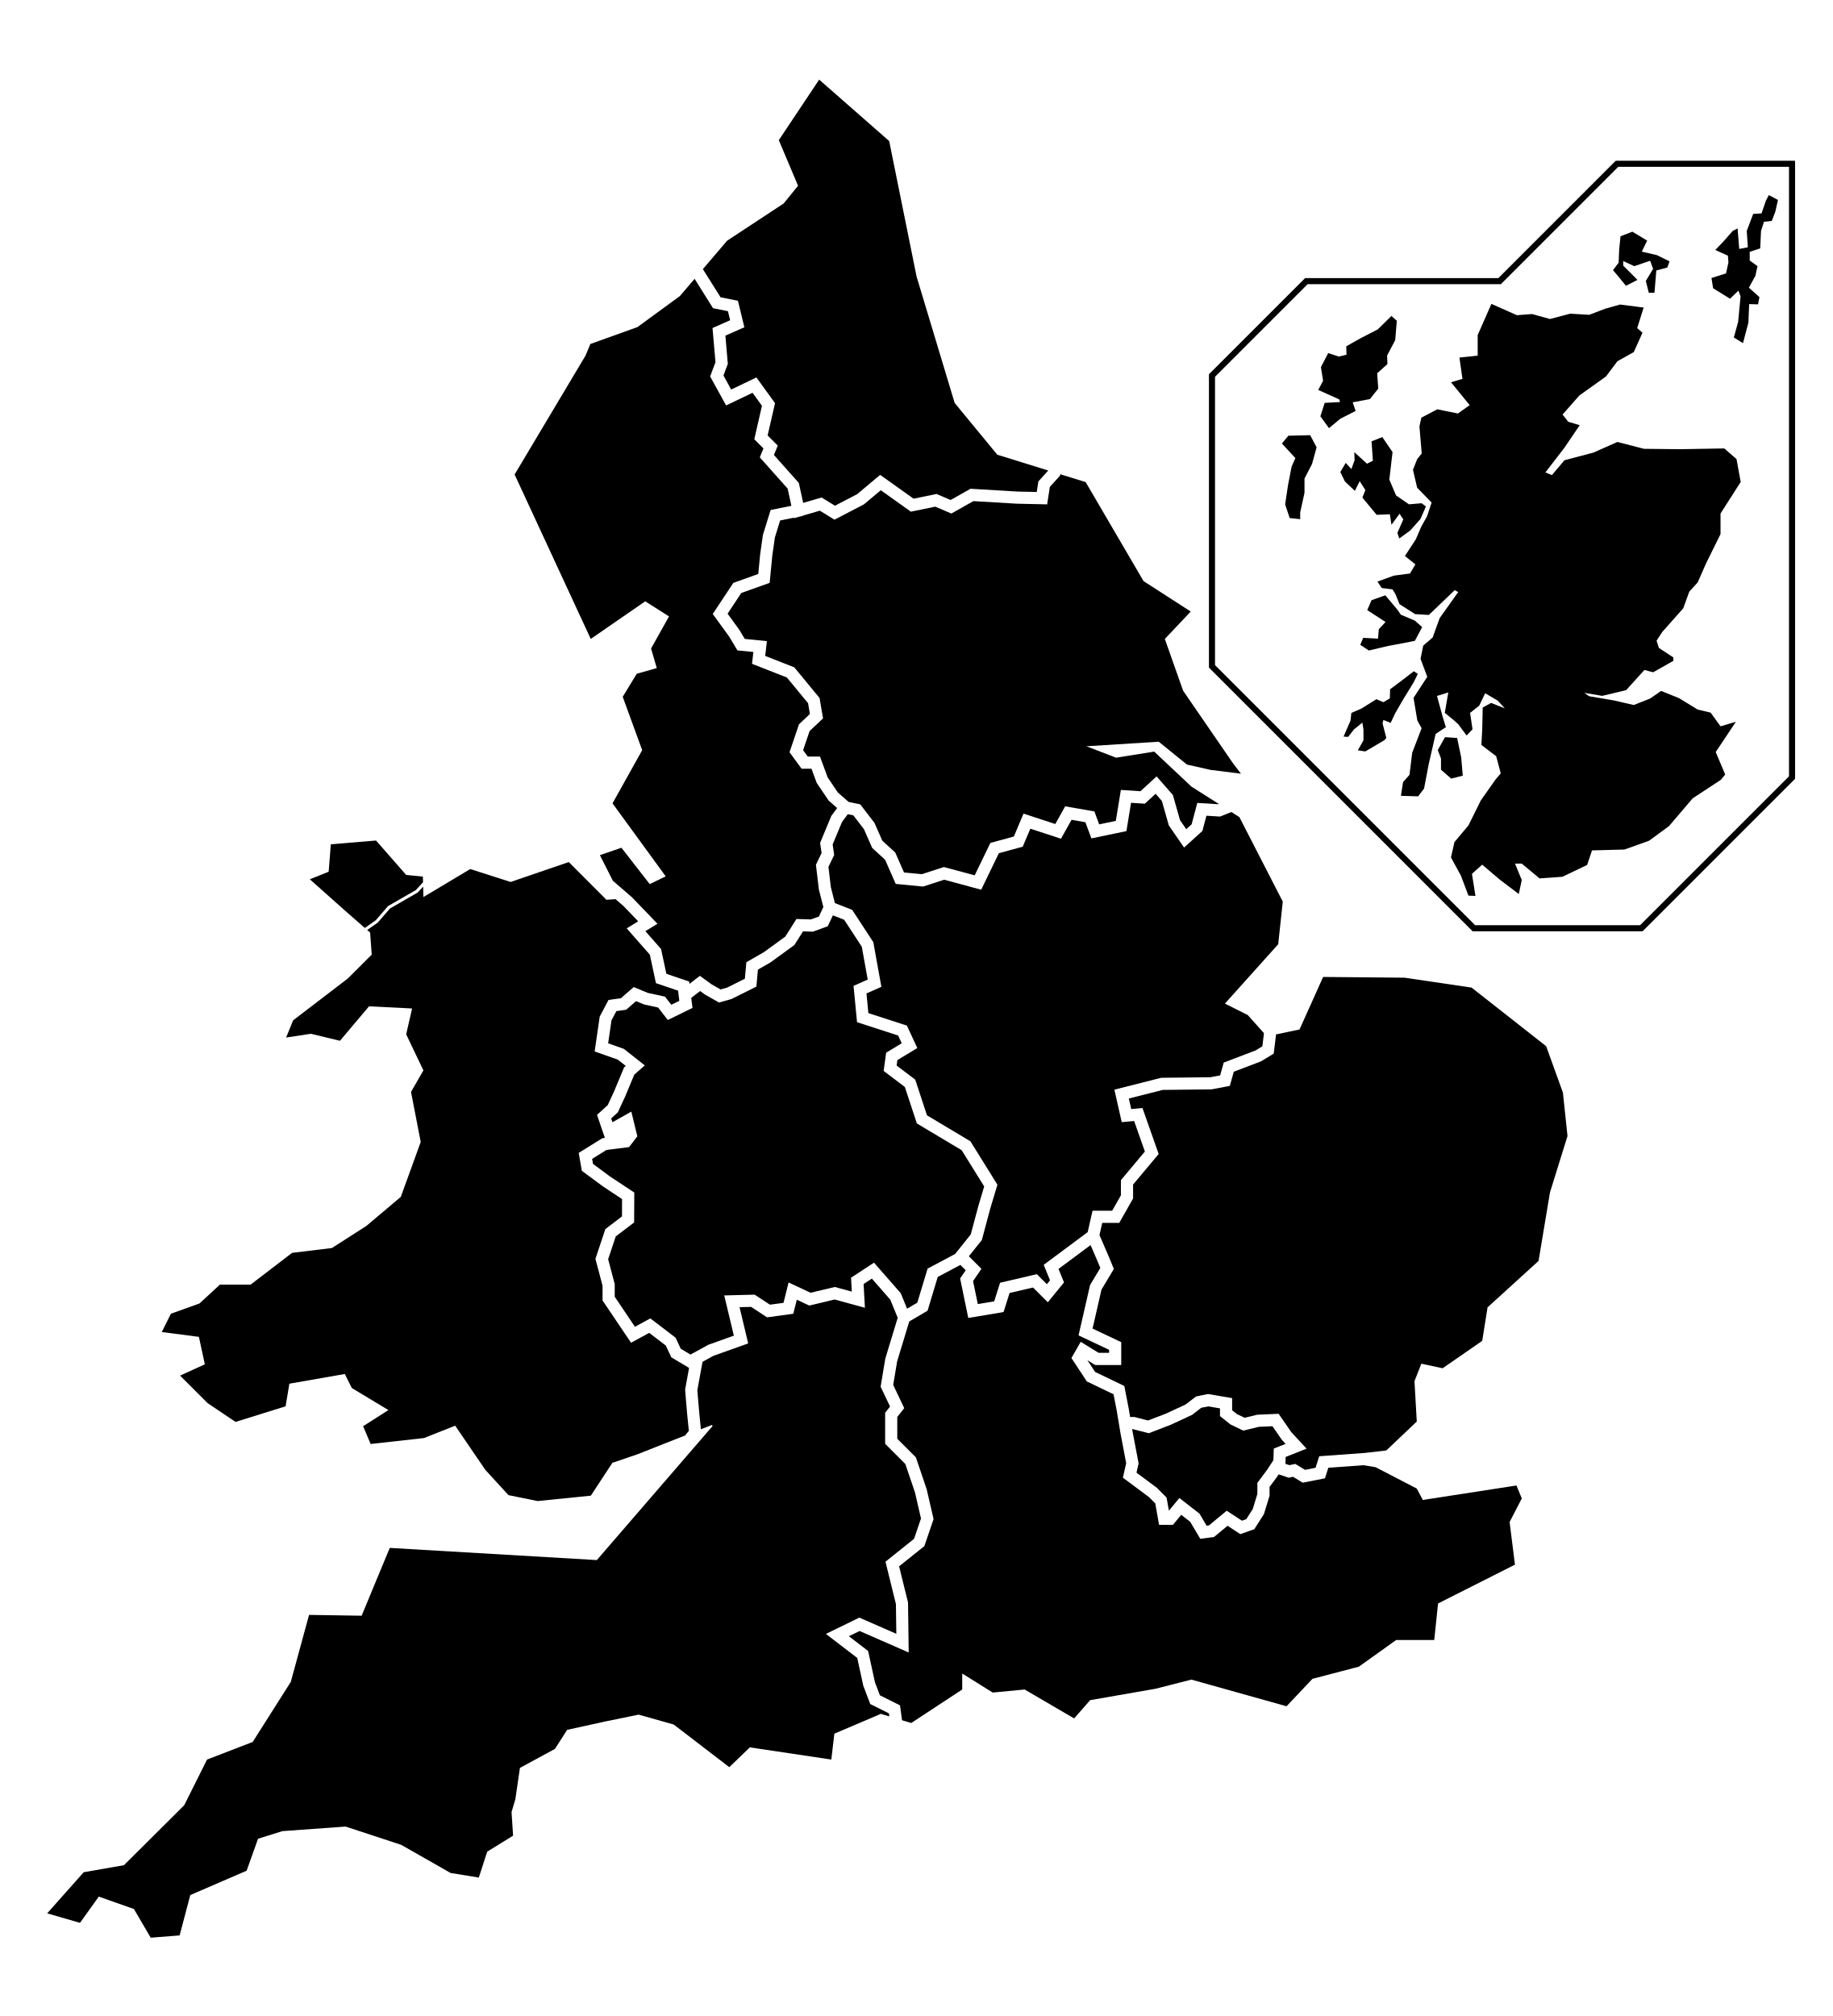
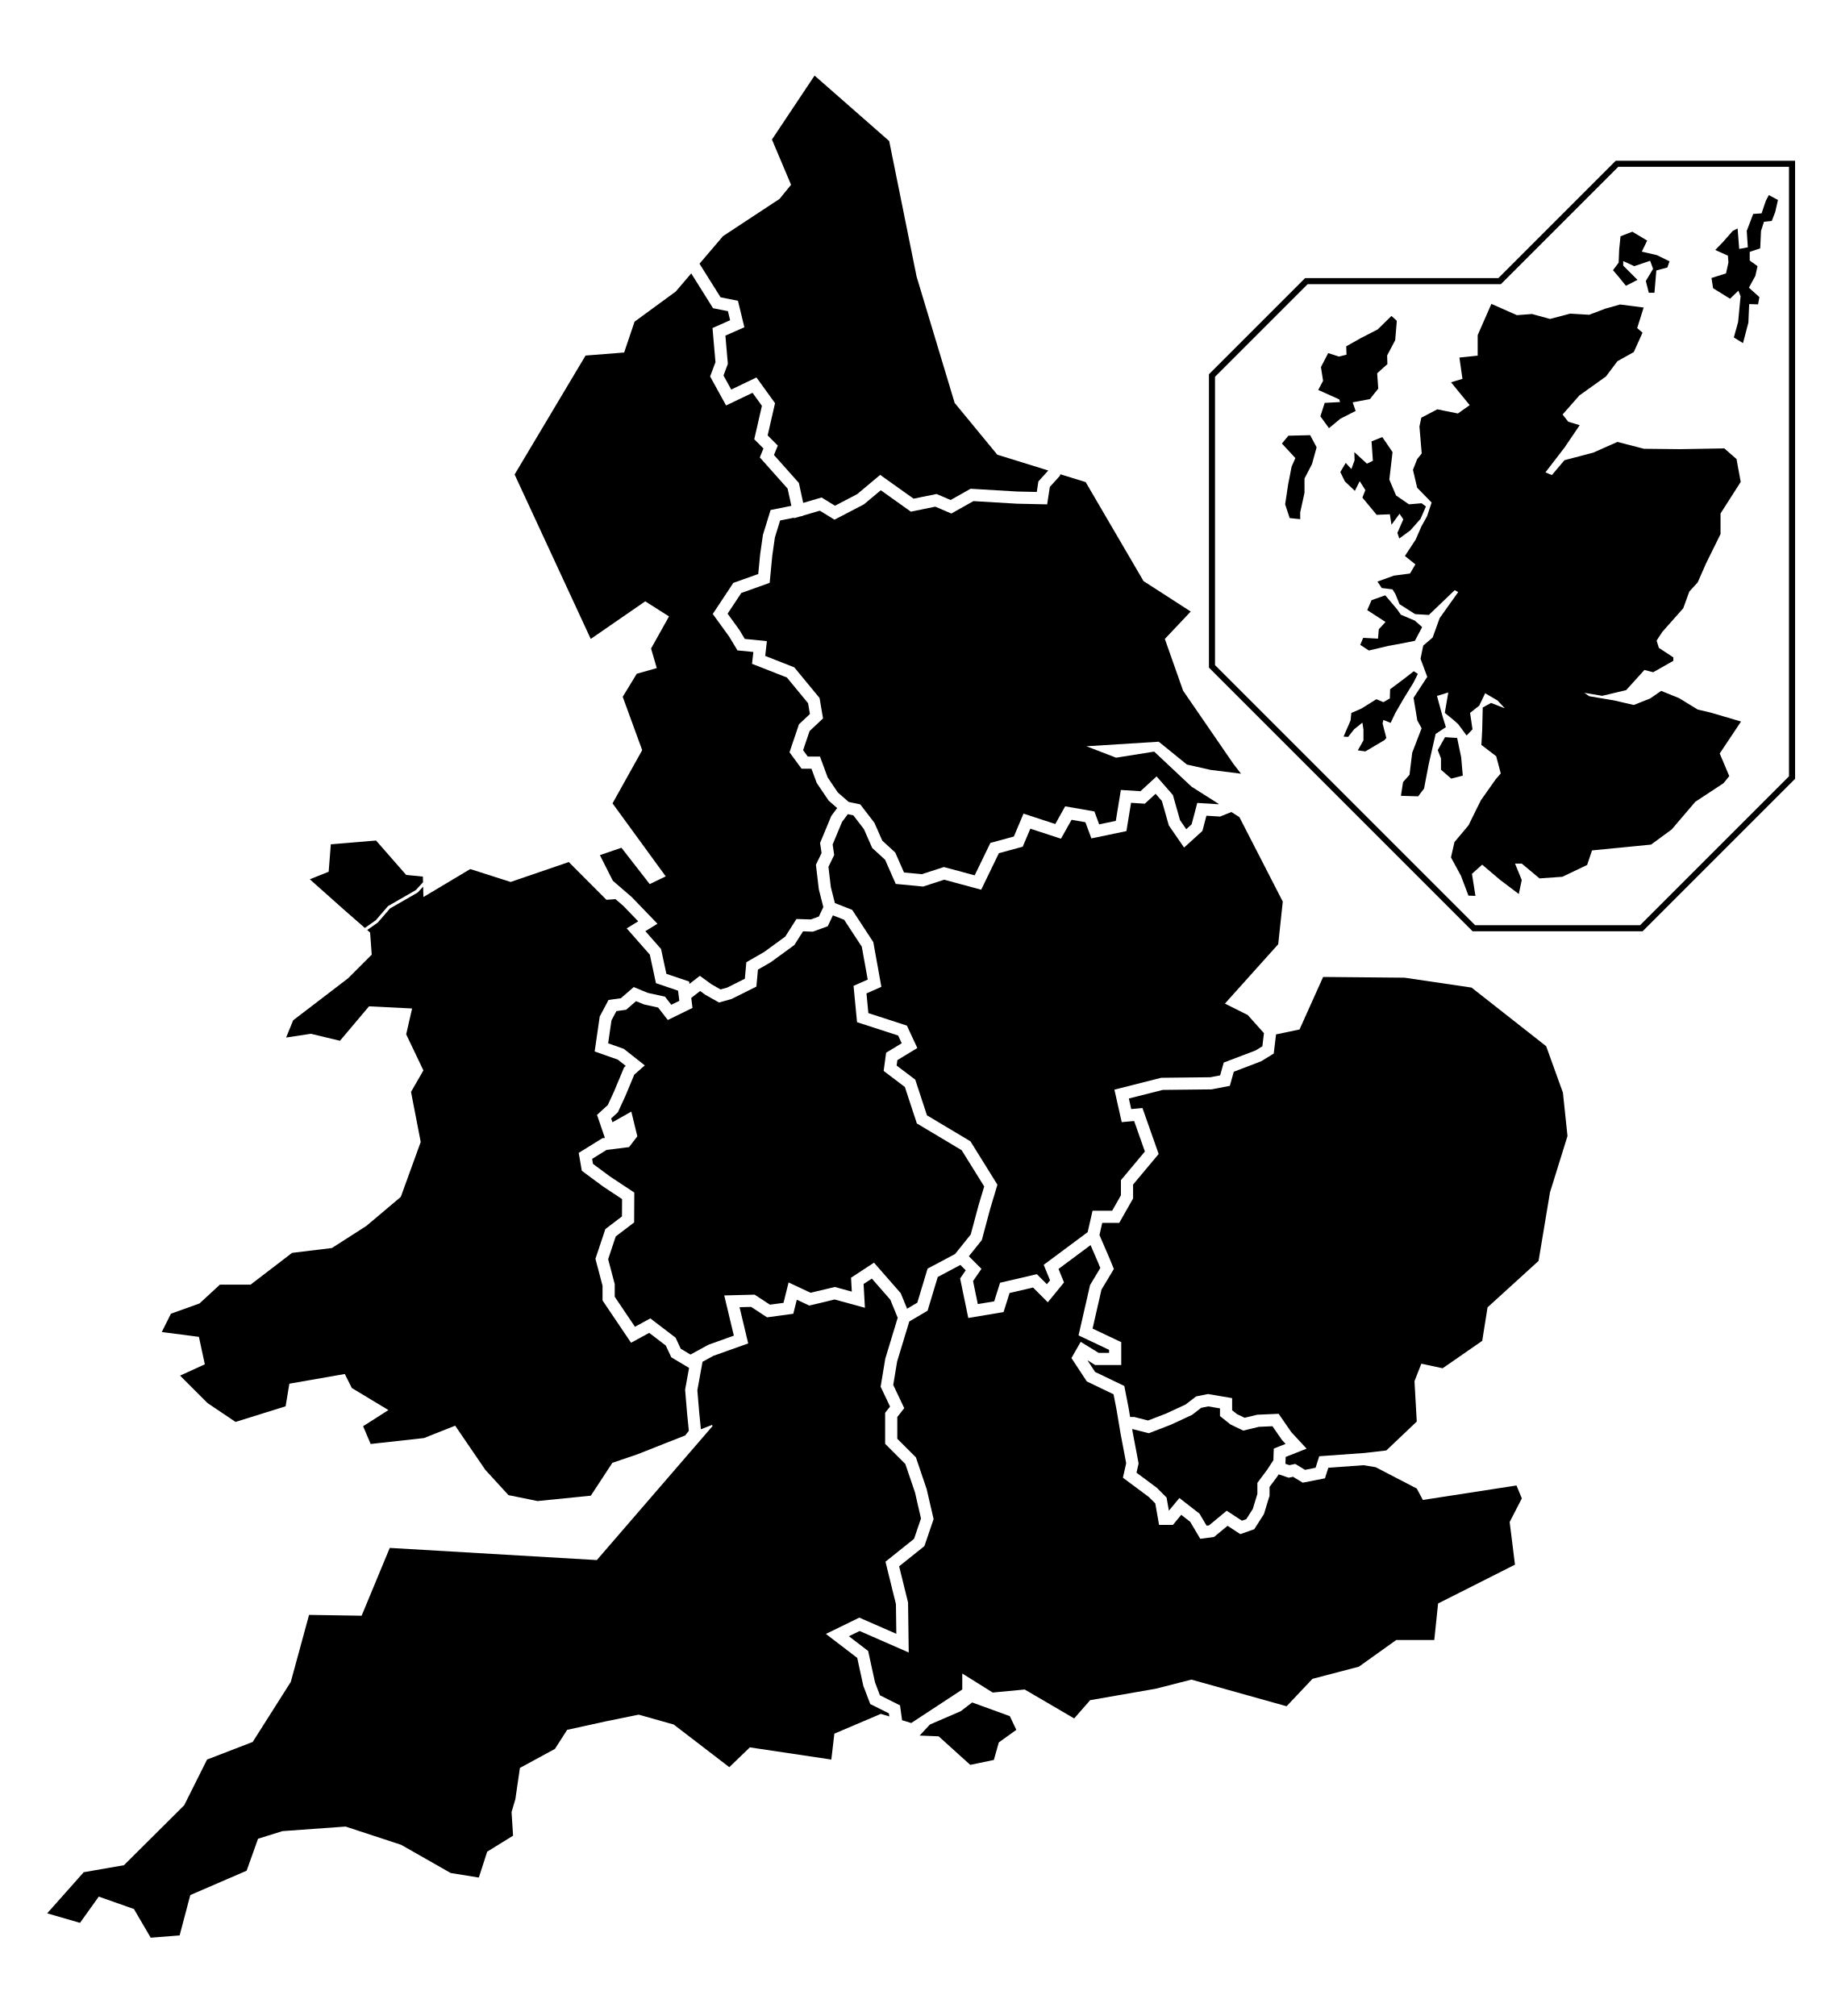
<svg xmlns="http://www.w3.org/2000/svg" width="159.574mm" height="175.558mm" viewBox="0 0 159.574 175.558" version="1.1" id="svg911">
  <defs id="defs908">
    </defs>
  <g id="layer1">
+     <path id="Scotland" style="font-variation-settings:normal;display:inline;vector-effect:none;fill:#000000;fill-opacity:1;stroke:none;stroke-width:0.529;stroke-linecap:butt;stroke-linejoin:miter;stroke-miterlimit:4;stroke-dasharray:none;stroke-dashoffset:0;stroke-opacity:1;-inkscape-stroke:none;stop-color:#000000" d="m 154.029,16.989 -0.258,0.492 -0.375,1.101 -0.727,0.047 -0.562,1.477 0.094,1.43 -0.75,0.141 -0.141,-1.782 -0.422,0.211 -0.844,0.961 -0.68,0.703 1.101,0.492 0.047,0.586 -0.211,0.961 -1.266,0.399 0.141,0.891 1.477,0.914 0.727,-0.703 0.188,0.492 -0.211,2.227 -0.375,1.359 0.797,0.492 0.469,-1.781 0.07,-1.617 0.774,0.023 0.117,-0.633 -0.914,-0.82 0.562,-1.031 0.188,-0.844 -0.68,-0.492 v -0.75 l 0.914,-0.305 0.07,-1.523 0.258,-0.797 0.68,-0.071 0.305,-0.797 0.234,-1.031 z m -11.883,3.188 -1.031,0.398 -0.117,1.149 -0.047,1.149 -0.492,0.656 0.422,0.492 0.703,0.867 1.008,-0.515 -1.242,-1.242 v -0.398 l 0.961,0.445 1.383,-0.469 0.258,0.703 -0.633,1.055 0.258,1.031 h 0.492 l 0.164,-1.945 0.961,-0.258 0.187,-0.539 -1.101,-0.539 -1.313,-0.305 0.469,-0.961 z m -12.276,6.286 -1.193,2.718 v 1.79 l -1.591,0.166 0.265,1.856 -0.995,0.298 1.624,1.989 -1.028,0.729 -1.79,-0.365 -1.392,0.729 -0.166,0.762 0.199,2.353 -0.398,0.497 -0.365,0.928 0.365,1.558 1.26,1.293 -0.398,1.193 -0.497,0.895 -0.493,1.136 -0.938,1.43 0.914,0.727 -0.469,0.797 -1.406,0.187 -1.43,0.516 0.375,0.562 0.937,0.117 0.258,0.422 0.352,0.867 1.359,0.867 1.196,0.07 2.25,-2.156 0.305,0.164 -1.617,2.273 -0.609,1.687 -0.82,0.703 -0.234,1.149 0.586,1.57 -1.195,1.828 0.328,1.969 0.375,0.68 -0.82,2.133 -0.234,1.922 -0.562,0.633 -0.187,1.196 1.5,0.047 0.516,-0.68 0.398,-2.086 0.61,-2.672 0.891,-0.586 -0.281,-0.914 -0.492,-1.805 0.984,-0.305 -0.305,1.781 0.727,0.586 0.445,0.398 0.727,0.984 0.515,-0.539 -0.211,-1.43 0.797,-0.633 0.516,-1.078 1.078,0.633 0.633,0.68 -1.196,-0.469 -0.727,0.398 -0.047,1.992 -0.07,1.266 1.289,0.984 0.398,1.5 -0.445,0.515 -1.289,1.828 -1.078,2.18 -1.219,1.453 -0.305,1.336 0.867,1.594 0.656,1.735 0.609,0.023 -0.305,-1.922 0.891,-0.797 1.547,1.313 1.641,1.242 0.258,-1.219 -0.586,-1.43 h 0.586 l 1.547,1.289 1.992,-0.141 2.156,-1.031 0.422,-1.266 5.141,-0.506 1.793,-1.312 2.06,-2.415 2.46,-1.62 0.5,-0.616 -0.832,-1.97 1.856,-2.784 -2.646,-0.778 -1.127,-0.265 -1.624,-0.995 -1.558,-0.63 -0.961,0.663 -1.425,0.564 -1.724,-0.398 -2.154,-0.365 -0.431,-0.298 1.558,0.265 2.088,-0.497 1.591,-1.757 0.762,0.199 1.757,-0.995 v -0.298 l -1.26,-0.829 -0.199,-0.63 0.497,-0.762 1.823,-2.055 0.53,-1.459 0.729,-0.796 0.729,-1.657 1.26,-2.553 v -1.79 l 1.757,-2.751 -0.365,-1.989 -1.061,-0.928 -3.845,0.066 -3.149,-0.033 -2.32,-0.597 -2.088,0.928 -2.519,0.663 -1.094,1.293 -0.564,-0.232 1.658,-2.155 1.326,-1.956 -0.994,-0.298 -0.497,-0.63 1.459,-1.657 2.32,-1.658 0.995,-1.326 1.425,-0.796 0.762,-1.691 -0.464,-0.398 0.564,-1.79 -2.055,-0.265 -1.293,0.365 -1.392,0.53 -1.658,-0.099 -1.757,0.464 -1.558,-0.431 -1.326,0.099 z m -8.702,1.05 -1.196,1.172 -1.5,0.773 -1.242,0.703 0.023,0.727 -0.656,0.164 -0.937,-0.305 -0.633,1.219 0.187,1.195 -0.422,0.797 1.828,0.82 0.07,0.234 -1.336,0.071 -0.375,1.172 0.75,1.031 0.984,-0.82 1.336,-0.68 -0.258,-0.75 1.5,-0.281 0.727,-0.914 -0.094,-1.336 0.891,-0.797 -0.024,-0.75 0.703,-1.336 0.141,-1.687 z m -7.079,10.383 -1.899,0.047 -0.562,0.68 1.172,1.266 -0.328,0.75 -0.305,1.57 -0.258,1.711 0.398,1.196 0.914,0.094 v -0.586 l 0.375,-1.711 v -1.242 l 0.656,-1.266 0.398,-1.453 z m 6.282,0.164 -0.937,0.375 0.117,1.687 -0.515,0.258 -1.102,-1.008 0.024,0.703 -0.281,0.773 -0.492,-0.539 -0.469,0.797 0.398,0.82 0.867,0.82 0.422,-0.844 0.492,0.774 -0.258,0.656 1.242,1.5 1.149,-0.047 0.141,0.914 0.703,-0.961 0.328,0.492 -0.516,1.172 0.164,0.492 0.961,-0.703 0.891,-1.008 0.469,-1.078 -0.375,-0.281 -1.101,0.094 -1.125,-0.773 -0.586,-1.383 0.281,-2.391 z m 0.258,13.782 -1.195,0.422 -0.375,0.867 1.594,1.031 -0.586,0.633 -0.07,0.82 -1.289,-0.07 -0.258,0.61 0.75,0.492 1.687,-0.398 1.266,-0.234 1.055,-0.211 0.633,-1.195 -0.633,-0.562 -1.219,-0.516 -0.328,-0.469 z m 2.485,6.61 -0.844,0.656 -1.219,0.914 -0.024,0.797 -0.562,0.328 -0.609,-0.258 -1.313,0.82 -0.867,0.375 -0.07,0.656 -0.609,1.406 0.398,0.024 0.515,-0.656 0.727,-0.586 0.093,0.609 v 0.938 l -0.492,0.867 0.656,0.094 1.664,-0.984 0.164,-0.187 -0.328,-1.266 0.07,-0.305 0.633,0.258 0.399,-0.844 0.703,-1.219 0.891,-1.453 0.375,-0.75 z m 2.719,5.742 -0.633,1.125 0.281,0.727 v 0.984 l 0.891,0.773 1.008,-0.258 -0.141,-1.594 -0.351,-1.687 z" />
    <path id="Wales" style="font-variation-settings:normal;display:inline;fill:#000000;fill-opacity:1;stroke:none;stroke-width:1;stroke-linecap:butt;stroke-linejoin:miter;stroke-miterlimit:4;stroke-dasharray:none;stroke-dashoffset:0;stroke-opacity:1;stop-color:#000000" d="m 32.746,73.195 -3.938,0.328 -0.188,2.391 -1.641,0.656 3,2.672 1.792,1.567 0.953,-0.673 1.064,-1.231 2.422,-1.394 0.627,-0.682 -0.013,-0.494 -1.453,-0.141 z m 16.782,1.875 -5.063,1.734 -3.516,-1.125 -4.078,2.438 -0.024,-0.908 -0.469,0.511 -2.42,1.393 -1.055,1.221 -0.928,0.655 0.254,0.222 0.141,1.922 -2.063,2.062 -4.781,3.657 -0.61,1.5 2.156,-0.328 2.532,0.609 2.531,-3 3.75,0.188 -0.515,2.25 1.5,3.141 -1.078,1.875 0.844,4.359 -1.735,4.782 -3,2.531 -3,1.922 -3.469,0.422 -3.61,2.766 h -2.672 l -1.781,1.641 -2.485,0.891 -0.797,1.594 3.234,0.422 0.516,2.391 -2.156,0.984 2.391,2.391 2.438,1.641 4.36,-1.36 0.328,-1.969 4.828,-0.844 0.609,1.219 3.188,1.922 -2.203,1.407 0.656,1.547 4.641,-0.516 2.719,-1.078 2.625,3.844 2.016,2.203 2.532,0.516 4.641,-0.469 1.875,-2.86 2.203,-0.75 2.485,-0.984 1.65,-0.647 0.322,-0.406 -0.154,-1.521 -0.172,-2.064 0.346,-1.894 -1.549,-0.922 -0.479,-1.025 -1.445,-1.104 -1.58,0.861 -2.483,-3.683 v -1.285 l -0.619,-2.34 0.865,-2.592 1.447,-1.102 0.008,-1.509 -1.674,-1.109 -1.83,-1.355 -0.272,-1.559 2.059,-1.277 0.221,-0.027 -0.686,-2.006 0.939,-0.857 0.547,-1.188 0.873,-2.093 0.145,-0.125 -0.691,-0.547 -2.018,-0.711 0.44,-3.041 0.767,-1.447 1.074,-0.148 1.121,-0.973 1.221,0.506 1.5,0.328 0.551,0.707 0.699,-0.342 -0.111,-0.886 -1.926,-0.653 -0.531,-2.48 -2.015,-2.291 1.002,-0.613 -1.282,-1.332 -0.696,-0.6 -0.789,0.056 z" />
-     <path id="Scotland" style="font-variation-settings:normal;display:inline;fill:#000000;fill-opacity:1;stroke:none;stroke-width:1;stroke-linecap:butt;stroke-linejoin:miter;stroke-miterlimit:4;stroke-dasharray:none;stroke-dashoffset:0;stroke-opacity:1;stop-color:#000000" d="m 154.029,16.989 -0.258,0.492 -0.375,1.101 -0.727,0.047 -0.562,1.477 0.094,1.43 -0.75,0.141 -0.141,-1.782 -0.422,0.211 -0.844,0.961 -0.68,0.703 1.101,0.492 0.047,0.586 -0.211,0.961 -1.266,0.399 0.141,0.891 1.477,0.914 0.727,-0.703 0.188,0.492 -0.211,2.227 -0.375,1.359 0.797,0.492 0.469,-1.781 0.07,-1.617 0.774,0.023 0.117,-0.633 -0.914,-0.82 0.562,-1.031 0.188,-0.844 -0.68,-0.492 v -0.75 l 0.914,-0.305 0.07,-1.523 0.258,-0.797 0.68,-0.07 0.305,-0.797 0.234,-1.031 z m -11.883,3.188 -1.031,0.398 -0.117,1.149 -0.047,1.149 -0.492,0.656 0.422,0.492 0.703,0.867 1.008,-0.515 -1.242,-1.242 v -0.398 l 0.961,0.445 1.383,-0.469 0.258,0.703 -0.633,1.055 0.258,1.031 h 0.492 l 0.164,-1.945 0.961,-0.258 0.187,-0.539 -1.101,-0.539 -1.313,-0.305 0.469,-0.961 z m -12.276,6.286 -1.193,2.718 v 1.79 l -1.591,0.166 0.265,1.856 -0.995,0.298 1.624,1.989 -1.028,0.729 -1.79,-0.365 -1.392,0.729 -0.166,0.762 0.199,2.353 -0.398,0.497 -0.365,0.928 0.365,1.558 1.26,1.293 -0.398,1.193 -0.497,0.895 -0.493,1.136 -0.938,1.43 0.914,0.727 -0.469,0.797 -1.406,0.187 -1.43,0.516 0.375,0.562 0.937,0.117 0.258,0.422 0.352,0.867 1.359,0.867 1.196,0.07 2.25,-2.156 0.305,0.164 -1.617,2.273 -0.609,1.687 -0.82,0.703 -0.234,1.149 0.586,1.57 -1.195,1.828 0.328,1.969 0.375,0.68 -0.82,2.133 -0.234,1.922 -0.562,0.633 -0.187,1.196 1.5,0.047 0.516,-0.68 0.398,-2.086 0.61,-2.672 0.891,-0.586 -0.281,-0.914 -0.492,-1.805 0.984,-0.305 -0.305,1.781 0.727,0.586 0.445,0.398 0.727,0.984 0.515,-0.539 -0.211,-1.43 0.797,-0.633 0.516,-1.078 1.078,0.633 0.633,0.68 -1.196,-0.469 -0.727,0.398 -0.047,1.992 -0.07,1.266 1.289,0.984 0.398,1.5 -0.445,0.515 -1.289,1.828 -1.078,2.18 -1.219,1.453 -0.305,1.336 0.867,1.594 0.656,1.735 0.609,0.023 -0.305,-1.922 0.891,-0.797 1.547,1.313 1.641,1.242 0.258,-1.219 -0.586,-1.43 h 0.586 l 1.547,1.289 1.992,-0.141 2.156,-1.031 0.422,-1.266 2.831,-0.076 2.135,-0.766 1.737,-1.271 2.063,-2.42 2.458,-1.617 0.374,-0.461 -0.825,-1.954 1.758,-2.638 -1.338,0.398 -0.862,-1.193 -1.127,-0.265 -1.624,-0.995 -1.558,-0.63 -0.961,0.663 -1.425,0.564 -1.724,-0.398 -2.154,-0.365 -0.431,-0.298 1.558,0.265 2.088,-0.497 1.591,-1.757 0.762,0.199 1.757,-0.995 v -0.298 l -1.26,-0.829 -0.199,-0.63 0.497,-0.762 1.823,-2.055 0.53,-1.459 0.729,-0.796 0.729,-1.657 1.26,-2.553 v -1.79 l 1.757,-2.751 -0.365,-1.989 -1.061,-0.928 -3.845,0.066 -3.149,-0.033 -2.32,-0.597 -2.088,0.928 -2.519,0.663 -1.094,1.293 -0.564,-0.232 1.658,-2.155 1.326,-1.956 -0.994,-0.298 -0.497,-0.63 1.459,-1.657 2.32,-1.658 0.995,-1.326 1.425,-0.796 0.762,-1.691 -0.464,-0.398 0.564,-1.79 -2.055,-0.265 -1.293,0.365 -1.392,0.53 -1.658,-0.099 -1.757,0.464 -1.558,-0.431 -1.326,0.1 z m -8.702,1.05 -1.196,1.172 -1.5,0.773 -1.242,0.703 0.023,0.727 -0.656,0.164 -0.937,-0.305 -0.633,1.219 0.187,1.195 -0.422,0.797 1.828,0.82 0.07,0.234 -1.336,0.07 -0.375,1.172 0.75,1.031 0.984,-0.82 1.336,-0.68 -0.258,-0.75 1.5,-0.281 0.727,-0.914 -0.094,-1.336 0.891,-0.797 -0.024,-0.75 0.703,-1.336 0.141,-1.687 z m -7.079,10.383 -1.899,0.047 -0.562,0.68 1.172,1.266 -0.328,0.75 -0.305,1.57 -0.258,1.711 0.398,1.196 0.914,0.094 v -0.586 l 0.375,-1.711 v -1.242 l 0.656,-1.266 0.398,-1.453 z m 6.282,0.164 -0.937,0.375 0.117,1.687 -0.515,0.258 -1.102,-1.008 0.024,0.703 -0.281,0.773 -0.492,-0.539 -0.469,0.797 0.398,0.82 0.867,0.82 0.422,-0.844 0.492,0.774 -0.258,0.656 1.242,1.5 1.149,-0.047 0.141,0.914 0.703,-0.961 0.328,0.492 -0.516,1.172 0.164,0.492 0.961,-0.703 0.891,-1.008 0.469,-1.078 -0.375,-0.281 -1.101,0.093 -1.125,-0.773 -0.586,-1.383 0.281,-2.391 z m 0.258,13.782 -1.195,0.422 -0.375,0.867 1.594,1.031 -0.586,0.633 -0.07,0.82 -1.289,-0.07 -0.258,0.61 0.75,0.492 1.687,-0.398 1.266,-0.234 1.055,-0.211 0.633,-1.195 -0.633,-0.562 -1.219,-0.516 -0.328,-0.469 z m 2.485,6.61 -0.844,0.656 -1.219,0.914 -0.024,0.797 -0.562,0.328 -0.609,-0.258 -1.313,0.82 -0.867,0.375 -0.07,0.656 -0.609,1.406 0.398,0.024 0.515,-0.656 0.727,-0.586 0.093,0.609 v 0.938 l -0.492,0.867 0.656,0.094 1.664,-0.984 0.164,-0.187 -0.328,-1.266 0.07,-0.305 0.633,0.258 0.399,-0.844 0.703,-1.219 0.891,-1.453 0.375,-0.75 z m 2.719,5.742 -0.633,1.125 0.281,0.727 v 0.984 l 0.891,0.773 1.008,-0.258 -0.141,-1.594 -0.351,-1.687 z" />
    <path id="West Midlands Region" style="font-variation-settings:normal;display:inline;fill:#000000;fill-opacity:1;stroke:none;stroke-width:1;stroke-linecap:butt;stroke-linejoin:miter;stroke-miterlimit:4;stroke-dasharray:none;stroke-dashoffset:0;stroke-opacity:1;stop-color:#000000" d="m 60.127,117.958 1.56,-0.854 2.217,-0.793 -0.838,-3.502 2.646,-0.068 1.332,0.873 1.183,-0.158 0.443,-1.777 1.914,0.898 2.109,-0.504 1.483,0.405 -0.068,-1.211 2,-1.311 2.33,2.662 0.551,1.346 0.89,-0.523 0.895,-2.967 2.395,-1.272 1.363,-1.703 0.676,-2.525 0.496,-1.655 -1.963,-3.156 -3.902,-2.332 -1.043,-3.172 -1.847,-1.4 0.215,-1.588 1.359,-0.822 -0.314,-0.674 -3.578,-1.16 -0.305,-3.164 1.235,-0.547 -0.516,-2.861 -1.537,-2.348 -0.98,-0.384 -0.446,0.946 -1.294,0.475 -0.861,-0.027 -0.754,1.19 -2.061,1.502 -1.111,0.639 -0.135,1.478 -2.166,1.082 -1.088,0.306 -1.213,-0.687 -0.431,-0.314 -0.775,0.598 0.109,0.873 -2.15,1.051 -0.842,-1.084 -1.219,-0.266 -0.703,-0.291 -0.865,0.75 -0.848,0.117 -0.428,0.807 -0.289,1.998 1.363,0.481 1.828,1.443 -0.916,0.803 -0.785,1.885 -0.646,1.398 -0.584,0.535 0.114,0.328 1.644,-0.926 0.523,2.152 -0.721,0.939 -1.961,0.247 -1.254,0.777 0.076,0.438 1.467,1.088 2.129,1.408 -0.015,2.603 -1.602,1.219 -0.66,1.983 0.572,2.168 v 1.101 l 1.762,2.615 1.338,-0.73 2.199,1.679 0.451,0.965 z" />
    <path id="South West England Region" style="font-variation-settings:normal;display:inline;fill:#000000;fill-opacity:1;stroke:none;stroke-width:1;stroke-linecap:butt;stroke-linejoin:miter;stroke-miterlimit:4;stroke-dasharray:none;stroke-dashoffset:0;stroke-opacity:1;stop-color:#000000" d="m 77.441,149.47 -0.037,-0.266 -1.623,-0.812 -0.604,-1.588 -0.529,-2.428 -2.729,-2.09 2.91,-1.42 3.223,1.41 -0.035,-2.588 -0.91,-3.691 2.488,-1.991 0.604,-1.773 -0.521,-2.266 -0.844,-2.482 -1.756,-1.756 v -2.7 l 0.428,-0.543 -0.822,-1.729 0.408,-2.447 1.08,-3.556 -0.644,-1.573 -1.608,-1.838 -0.719,0.47 0.117,2.071 -2.641,-0.721 -2.205,0.528 -1.086,-0.508 -0.307,1.223 -2.285,0.311 -1.386,-0.91 -1.008,0.025 0.753,3.156 -3.033,1.082 -0.944,0.518 -0.451,2.476 0.16,1.914 0.149,1.486 0.969,-0.38 0.045,0.103 -10.076,11.668 -18.032,-1.06 -2.449,5.905 -4.578,-0.071 -1.591,5.834 -3.317,5.23 -3.975,1.533 -1.989,3.978 -5.247,5.222 -3.504,0.612 -3.182,3.58 2.858,0.828 1.635,-2.285 3.061,1.08 1.461,2.498 2.519,-0.199 0.928,-3.513 4.906,-2.121 0.994,-2.784 2.122,-0.663 5.502,-0.398 4.84,1.591 4.309,2.453 2.453,0.397 0.729,-2.254 2.254,-1.393 -0.133,-2.055 0.332,-1.127 0.397,-2.718 3.05,-1.657 1.06,-1.658 3.315,-0.729 2.917,-0.596 3.05,0.861 4.84,3.713 1.79,-1.724 7.094,1.061 0.265,-2.254 4.044,-1.724 z" />
-     <path id="South East England Region" style="font-variation-settings:normal;display:inline;fill:#000000;fill-opacity:1;stroke:none;stroke-width:1;stroke-linecap:butt;stroke-linejoin:miter;stroke-miterlimit:4;stroke-dasharray:none;stroke-dashoffset:0;stroke-opacity:1;stop-color:#000000" d="m 118.737,127.594 -3.068,0.223 -0.291,0.918 -1.939,0.381 -0.84,-0.514 -0.381,0.08 -0.873,-0.291 -0.136,0.211 -0.656,0.881 v 0.769 l -0.49,1.6 -0.84,1.314 -1.215,0.43 -1.112,-0.727 -1.176,0.973 -1.201,0.16 -0.877,-1.481 -0.781,-0.608 -0.721,0.875 h -1.209 l -0.33,-1.868 -0.559,-0.558 -2.26,-1.682 0.285,-1.259 -0.496,-2.617 -0.328,-1.967 -0.275,-1.42 -2.33,-1.121 -1.338,-2.035 0.807,-1.412 1.559,0.959 h 0.914 v -0.262 l -2.66,-1.258 1.004,-4.387 0.892,-1.484 -0.226,-0.547 -0.623,-1.445 -2.792,2.076 0.479,1.176 -1.412,1.729 -1.284,-1.285 -2.045,0.474 -0.523,1.662 -3.072,0.514 -0.711,-3.44 0.488,-0.713 -0.465,-0.465 -1.971,1.047 -0.887,2.939 -1.593,0.936 -1.056,3.474 -0.342,2.053 0.959,2.022 -0.606,0.769 v 1.897 l 1.621,1.619 0.937,2.768 0.604,2.609 -0.803,2.352 -2.199,1.76 0.777,3.152 0.059,4.352 -4.278,-1.871 -0.933,0.455 1.677,1.285 0.596,2.729 0.428,1.129 1.752,0.877 0.179,1.297 0.798,0.24 4.442,-2.917 v -1.392 l 2.652,1.657 2.784,-0.265 4.309,2.519 1.392,-1.591 5.701,-0.994 3.116,-0.796 8.287,2.321 2.254,-2.387 4.044,-1.06 3.248,-2.321 h 3.315 l 0.332,-3.182 6.696,-3.381 -0.464,-3.712 1.06,-2.055 -0.464,-1.127 -8.154,1.26 -0.53,-0.995 -3.58,-1.856 z" />
+     <path id="South East England Region" style="font-variation-settings:normal;display:inline;fill:#000000;fill-opacity:1;stroke:none;stroke-width:3.78;stroke-linecap:butt;stroke-linejoin:miter;stroke-miterlimit:4;stroke-dasharray:none;stroke-dashoffset:0;stroke-opacity:1;stop-color:#000000" d="M 358.93 409.801 L 348.379 417.646 L 350.188 422.092 L 344.852 428.625 L 340 423.768 L 332.271 425.561 L 330.293 431.844 L 318.682 433.785 L 315.994 420.785 L 317.84 418.09 L 316.084 416.334 L 308.635 420.291 L 305.283 431.4 L 299.264 434.939 L 295.273 448.068 L 293.982 455.826 L 297.607 463.467 L 295.318 466.375 L 295.318 473.543 L 301.445 479.662 L 304.988 490.123 L 307.27 499.984 L 304.236 508.873 L 295.924 515.523 L 298.861 527.438 L 299.084 543.885 L 282.916 536.812 L 279.389 538.533 L 285.729 543.391 L 287.98 553.703 L 289.598 557.971 L 296.219 561.285 L 296.896 566.186 L 299.914 567.092 L 316.703 556.066 L 316.703 550.805 L 326.725 557.068 L 337.248 556.066 L 353.535 565.588 L 358.797 559.574 L 380.346 555.816 L 392.121 552.809 L 423.441 561.58 L 431.961 552.559 L 447.246 548.551 L 459.523 539.779 L 472.051 539.779 L 473.305 527.754 L 498.611 514.975 L 496.857 500.943 L 500.865 493.176 L 499.111 488.916 L 468.293 493.678 L 466.289 489.918 L 452.758 482.902 L 448.77 482.246 L 437.176 483.088 L 436.076 486.557 L 428.746 487.996 L 425.572 486.055 L 424.133 486.357 L 420.832 485.258 L 420.316 486.055 L 417.836 489.385 L 417.836 492.293 L 415.982 498.34 L 412.809 503.307 L 408.217 504.932 L 404.016 502.186 L 399.572 505.861 L 395.033 506.467 L 391.719 500.871 L 388.766 498.574 L 386.041 501.883 L 381.473 501.883 L 380.225 494.824 L 378.113 492.715 L 369.572 486.357 L 370.65 481.598 L 368.775 471.705 L 367.535 464.271 L 366.494 458.904 L 357.688 454.668 L 352.631 446.977 L 355.68 441.639 L 361.57 445.264 L 365.025 445.264 L 365.025 444.273 L 354.971 439.52 L 358.766 422.939 L 362.139 417.33 L 361.283 415.264 L 358.93 409.801 z M 319.959 560.328 L 316.201 563.209 L 306.053 567.594 L 302.67 571.227 L 308.934 571.479 L 319.332 580.875 L 327.1 579.246 L 328.729 573.482 L 334.492 569.348 L 332.361 564.838 L 319.959 560.328 z " transform="scale(0.2645833)" />
    <path id="East of England Region" style="font-variation-settings:normal;display:inline;fill:#000000;fill-opacity:1;stroke:none;stroke-width:1;stroke-linecap:butt;stroke-linejoin:miter;stroke-miterlimit:4;stroke-dasharray:none;stroke-dashoffset:0;stroke-opacity:1;stop-color:#000000" d="m 115.218,85.075 -2.055,4.574 -2.044,0.428 -0.203,1.672 -1.104,0.674 -2.375,0.906 -0.344,1.23 -1.588,0.306 -4.25,0.047 -2.955,0.748 0.207,0.92 0.979,-0.09 1.41,4.002 -2.227,2.662 v 1.213 l -1.205,2.123 h -1.481 l -0.242,1.061 0.824,1.907 0.43,1.047 -1.078,1.797 -0.776,3.395 2.496,1.18 v 1.99 h -2.273 l -0.672,-0.414 0.668,1.018 2.545,1.223 0.381,1.957 0.125,0.747 0.362,-0.005 1.197,0.307 1.551,-0.596 1.721,-0.797 0.912,-0.701 1.045,-0.211 2.095,0.358 v 1.055 l 0.418,0.334 0.67,0.322 1.091,-0.266 1.869,-0.082 1.106,1.601 1.33,1.436 -1.822,0.721 -0.021,0.599 0.345,0.115 0.512,-0.107 0.848,0.517 0.92,-0.181 0.318,-1.004 3.946,-0.285 1.896,-0.218 2.652,-2.519 -0.199,-3.513 0.596,-1.525 1.856,0.398 3.447,-2.387 0.464,-2.917 4.442,-4.044 0.994,-5.967 1.525,-4.906 -0.398,-3.779 -1.458,-4.044 -6.497,-5.105 -5.834,-0.862 z" />
    <path id="Greater London Region" style="font-variation-settings:normal;display:inline;fill:#000000;fill-opacity:1;stroke:none;stroke-width:1;stroke-linecap:butt;stroke-linejoin:miter;stroke-miterlimit:4;stroke-dasharray:none;stroke-dashoffset:0;stroke-opacity:1;stop-color:#000000" d="m 110.886,127.16 0.035,-1.016 1.029,-0.406 -0.328,-0.356 -0.816,-1.182 -1.182,0.051 -1.359,0.33 -1.121,-0.539 -0.908,-0.727 v -0.67 l -1.022,-0.174 -0.611,0.123 -0.81,0.623 -1.859,0.861 -1.899,0.731 -1.387,-0.356 -0.06,0.001 0.027,0.165 0.535,2.822 -0.184,0.803 1.772,1.316 0.847,0.85 0.201,1.143 0.914,-1.103 1.75,1.361 0.623,1.051 0.205,-0.027 1.543,-1.277 1.326,0.867 0.379,-0.133 0.566,-0.889 0.4,-1.308 v -0.963 l 0.846,-1.135 z" />
    <path id="East Midlands Region" style="font-variation-settings:normal;display:inline;fill:#000000;fill-opacity:1;stroke:none;stroke-width:1;stroke-linecap:butt;stroke-linejoin:miter;stroke-miterlimit:4;stroke-dasharray:none;stroke-dashoffset:0;stroke-opacity:1;stop-color:#000000" d="m 100.63,69.124 -0.939,0.864 -1.199,-0.078 -0.404,2.465 -3.051,0.635 -0.521,-1.408 -1.205,-0.211 -0.922,1.646 -2.668,-0.873 -0.662,1.568 -2.078,0.566 -1.539,3.18 -3.225,-0.871 -1.83,0.596 -2.388,-0.229 -0.924,-2.103 -1.125,-1.031 -0.721,-1.639 -0.922,-1.199 -0.481,-0.101 -0.505,0.681 -0.815,1.959 0.135,0.912 -0.5,1.035 0.209,1.767 0.353,1.388 1.506,0.591 1.838,2.809 0.703,3.891 -1.297,0.576 0.164,1.713 3.357,1.09 0.906,1.951 -1.736,1.053 -0.065,0.474 1.62,1.225 1.021,3.109 3.785,2.262 2.35,3.781 -0.629,2.095 -0.729,2.725 -1.129,1.41 1.096,1.096 -0.731,1.066 0.414,2 1.428,-0.236 0.51,-1.619 3.205,-0.746 0.871,0.873 0.275,-0.336 -0.55,-1.353 3.828,-2.846 0.425,-1.863 h 1.707 l 0.764,-1.344 v -1.319 l 2.086,-2.494 -0.935,-2.656 -1.082,0.098 -0.637,-2.83 4.076,-1.033 4.281,-0.047 0.85,-0.162 0.313,-1.115 2.781,-1.06 0.584,-0.358 0.138,-1.143 -1.411,-1.58 -1.989,-0.994 4.641,-5.171 0.398,-3.712 -3.779,-7.359 -0.696,-0.442 -0.989,0.396 -1.185,-0.074 -0.349,1.324 -1.596,1.449 -1.33,-1.93 -0.602,-2.125 z" />
    <path id="Yorkshire and the Humber Region" style="font-variation-settings:normal;display:inline;fill:#000000;fill-opacity:1;stroke:none;stroke-width:1;stroke-linecap:butt;stroke-linejoin:miter;stroke-miterlimit:4;stroke-dasharray:none;stroke-dashoffset:0;stroke-opacity:1;stop-color:#000000" d="m 92.328,41.298 -0.023,0.125 -0.885,0.977 -0.234,1.521 -2.629,-0.058 -3.793,-0.225 -1.92,1.082 -1.4,-0.599 -2.127,0.436 -2.619,-1.866 -1.464,1.227 -2.568,1.338 -1.274,-0.785 -1.471,0.43 -0.013,0.027 -0.25,0.05 -0.508,0.149 -0.01,-0.045 -1.207,0.242 -0.457,1.483 -0.224,1.572 -0.23,2.377 -2.471,0.883 -1.192,1.801 1.024,1.412 0.472,0.787 1.926,0.191 -0.147,1.289 2.534,0.996 2.199,2.668 0.303,1.777 -1.17,1.1 -0.566,1.668 0.408,0.557 h 1.062 l 0.668,1.811 0.887,1.316 0.941,0.822 1.01,0.213 1.237,1.611 0.684,1.551 1.127,1.031 0.764,1.74 1.549,0.146 1.92,-0.623 2.684,0.723 1.367,-2.823 2.045,-0.557 0.84,-1.994 2.767,0.906 0.861,-1.541 2.545,0.445 0.416,1.125 1.449,-0.303 0.44,-2.693 1.707,0.11 1.404,-1.291 1.42,1.623 0.619,2.187 0.543,0.789 0.469,-0.426 0.492,-1.863 1.815,0.114 0.058,-0.023 -2.379,-1.51 -3.248,-3.05 -3.315,0.531 -2.585,-0.995 6.298,-0.397 2.453,1.989 2.055,0.464 2.652,0.332 -0.663,-0.862 -4.375,-6.364 -1.591,-4.508 2.254,-2.387 -4.11,-2.652 -5.038,-8.619 z" />
-     <path id="North West England Region" style="font-variation-settings:normal;display:inline;fill:#000000;fill-opacity:1;stroke:none;stroke-width:1;stroke-linecap:butt;stroke-linejoin:miter;stroke-miterlimit:4;stroke-dasharray:none;stroke-dashoffset:0;stroke-opacity:1;stop-color:#000000" d="m 60.486,24.28 -1.28,1.5 -3.7,2.705 -4.097,1.47 -0.419,1.008 -6.178,10.357 6.63,14.32 4.746,-3.276 2.07,1.316 -1.564,2.795 0.498,1.703 -1.744,0.495 -1.222,2.006 1.696,4.648 -2.584,4.631 4.632,6.357 -1.392,0.675 -2.463,-3.166 -1.877,0.644 1.13,2.232 1.653,1.426 2.232,2.317 -1.053,0.644 1.365,1.555 0.463,2.16 1.986,0.674 0.025,0.202 0.906,-0.7 1.026,0.746 0.777,0.439 0.566,-0.158 1.549,-0.776 0.131,-1.437 1.539,-0.885 1.852,-1.349 0.969,-1.53 1.26,0.039 0.695,-0.254 0.389,-0.826 -0.393,-1.539 -0.254,-2.145 0.494,-1.02 -0.131,-0.879 0.976,-2.35 0.51,-0.687 -0.744,-0.652 -1.035,-1.535 -0.459,-1.238 h -0.861 l -1.049,-1.434 0.826,-2.442 0.949,-0.89 -0.16,-0.939 -1.846,-2.239 -3.035,-1.191 0.119,-1.031 -1.389,-0.138 -0.721,-1.203 -1.429,-1.969 1.793,-2.707 2.17,-0.776 0.168,-1.732 0.239,-1.678 0.67,-2.162 1.807,-0.364 -0.324,-1.496 -2.426,-2.723 0.32,-0.777 -0.8,-0.801 0.668,-2.912 -0.82,-1.133 -2.303,1.102 -1.389,-2.525 0.465,-1.24 -0.258,-2.977 1.535,-0.678 -0.192,-0.789 -1.299,-0.259 z" />
-     <path id="North East England Region" style="font-variation-settings:normal;display:inline;fill:#000000;fill-opacity:1;stroke:none;stroke-width:1;stroke-linecap:butt;stroke-linejoin:miter;stroke-miterlimit:4;stroke-dasharray:none;stroke-dashoffset:0;stroke-opacity:1;stop-color:#000000" d="m 71.334,6.934 -3.515,5.272 1.676,3.971 -1.252,1.541 -4.926,3.244 -2.111,2.474 1.54,2.454 1.514,0.303 0.559,2.306 -1.652,0.729 0.211,2.461 -0.379,1.01 0.673,1.223 2.197,-1.053 1.62,2.24 -0.645,2.809 0.885,0.887 -0.336,0.816 2.17,2.436 0.377,1.736 1.604,-0.469 1.162,0.715 1.934,-1.006 2.003,-1.68 2.912,2.074 1.998,-0.41 1.225,0.525 1.736,-0.98 4.084,0.244 1.682,0.037 0.141,-0.918 0.861,-0.951 -4.439,-1.378 -3.712,-4.508 -3.315,-11.005 -2.386,-11.801 z" />
    <path id="path18717-7" style="font-variation-settings:normal;vector-effect:none;fill:none;fill-opacity:0.5;stroke:#000000;stroke-width:0.529;stroke-linecap:butt;stroke-linejoin:miter;stroke-miterlimit:4;stroke-dasharray:none;stroke-dashoffset:0;stroke-opacity:1;-inkscape-stroke:none;stop-color:#000000" d="m 130.586,24.484 h -16.829 l -8.218,8.218 v 25.325 l 22.805,22.805 h 14.585 l 13.121,-13.12 V 14.263 h -15.242 z" />
+     <path id="North West England Region" style="font-variation-settings:normal;display:inline;fill:#000000;fill-opacity:1;stroke:none;stroke-width:1;stroke-linecap:butt;stroke-linejoin:miter;stroke-miterlimit:4;stroke-dasharray:none;stroke-dashoffset:0;stroke-opacity:1;stop-color:#000000" d="m 60.192,23.808 -1.349,1.581 -3.586,2.623 -0.906,2.685 -3.361,0.266 -6.178,10.357 6.63,14.32 4.746,-3.276 2.07,1.316 -1.564,2.795 0.498,1.703 -1.744,0.495 -1.222,2.006 1.696,4.648 -2.584,4.631 4.632,6.357 -1.392,0.675 -2.463,-3.166 -1.877,0.644 1.13,2.233 1.653,1.427 2.23,2.315 -1.053,0.646 1.367,1.552 0.463,2.162 1.984,0.672 0.025,0.204 0.906,-0.702 1.026,0.746 0.777,0.44 0.568,-0.158 1.547,-0.774 0.131,-1.439 1.539,-0.885 1.852,-1.349 0.97,-1.53 1.26,0.039 0.693,-0.254 0.39,-0.824 -0.392,-1.541 -0.254,-2.143 0.492,-1.021 -0.129,-0.879 0.975,-2.35 0.512,-0.687 -0.746,-0.653 -1.035,-1.535 -0.457,-1.238 h -0.861 l -1.051,-1.432 0.826,-2.441 0.951,-0.891 -0.16,-0.941 -1.846,-2.239 -3.035,-1.191 0.117,-1.031 -1.386,-0.138 -0.723,-1.203 -1.427,-1.969 1.791,-2.707 2.17,-0.773 0.168,-1.733 0.24,-1.677 0.668,-2.164 1.808,-0.364 -0.325,-1.496 -2.424,-2.721 0.32,-0.777 -0.803,-0.803 0.668,-2.91 -0.818,-1.135 -2.303,1.103 -1.391,-2.527 0.467,-1.24 -0.258,-2.977 1.535,-0.678 -0.192,-0.789 -1.299,-0.26 z" />
+     <path id="North East England Region" style="font-variation-settings:normal;display:inline;fill:#000000;fill-opacity:1;stroke:none;stroke-width:1;stroke-linecap:butt;stroke-linejoin:miter;stroke-miterlimit:4;stroke-dasharray:none;stroke-dashoffset:0;stroke-opacity:1;stop-color:#000000" d="m 70.933,6.582 -3.712,5.569 1.664,3.939 -1.001,1.231 -4.92,3.239 -2.052,2.405 1.835,2.925 1.514,0.303 0.559,2.305 -1.652,0.729 0.213,2.461 -0.379,1.01 0.674,1.225 2.197,-1.053 1.617,2.24 -0.644,2.807 0.886,0.887 -0.336,0.816 2.17,2.436 0.377,1.736 1.601,-0.469 1.164,0.717 1.933,-1.008 2.004,-1.678 2.91,2.072 2,-0.408 1.225,0.523 1.736,-0.979 4.082,0.242 1.684,0.037 0.141,-0.918 0.86,-0.951 L 86.844,39.596 83.131,35.088 79.816,24.083 77.43,12.282 Z" />
  </g>
</svg>
